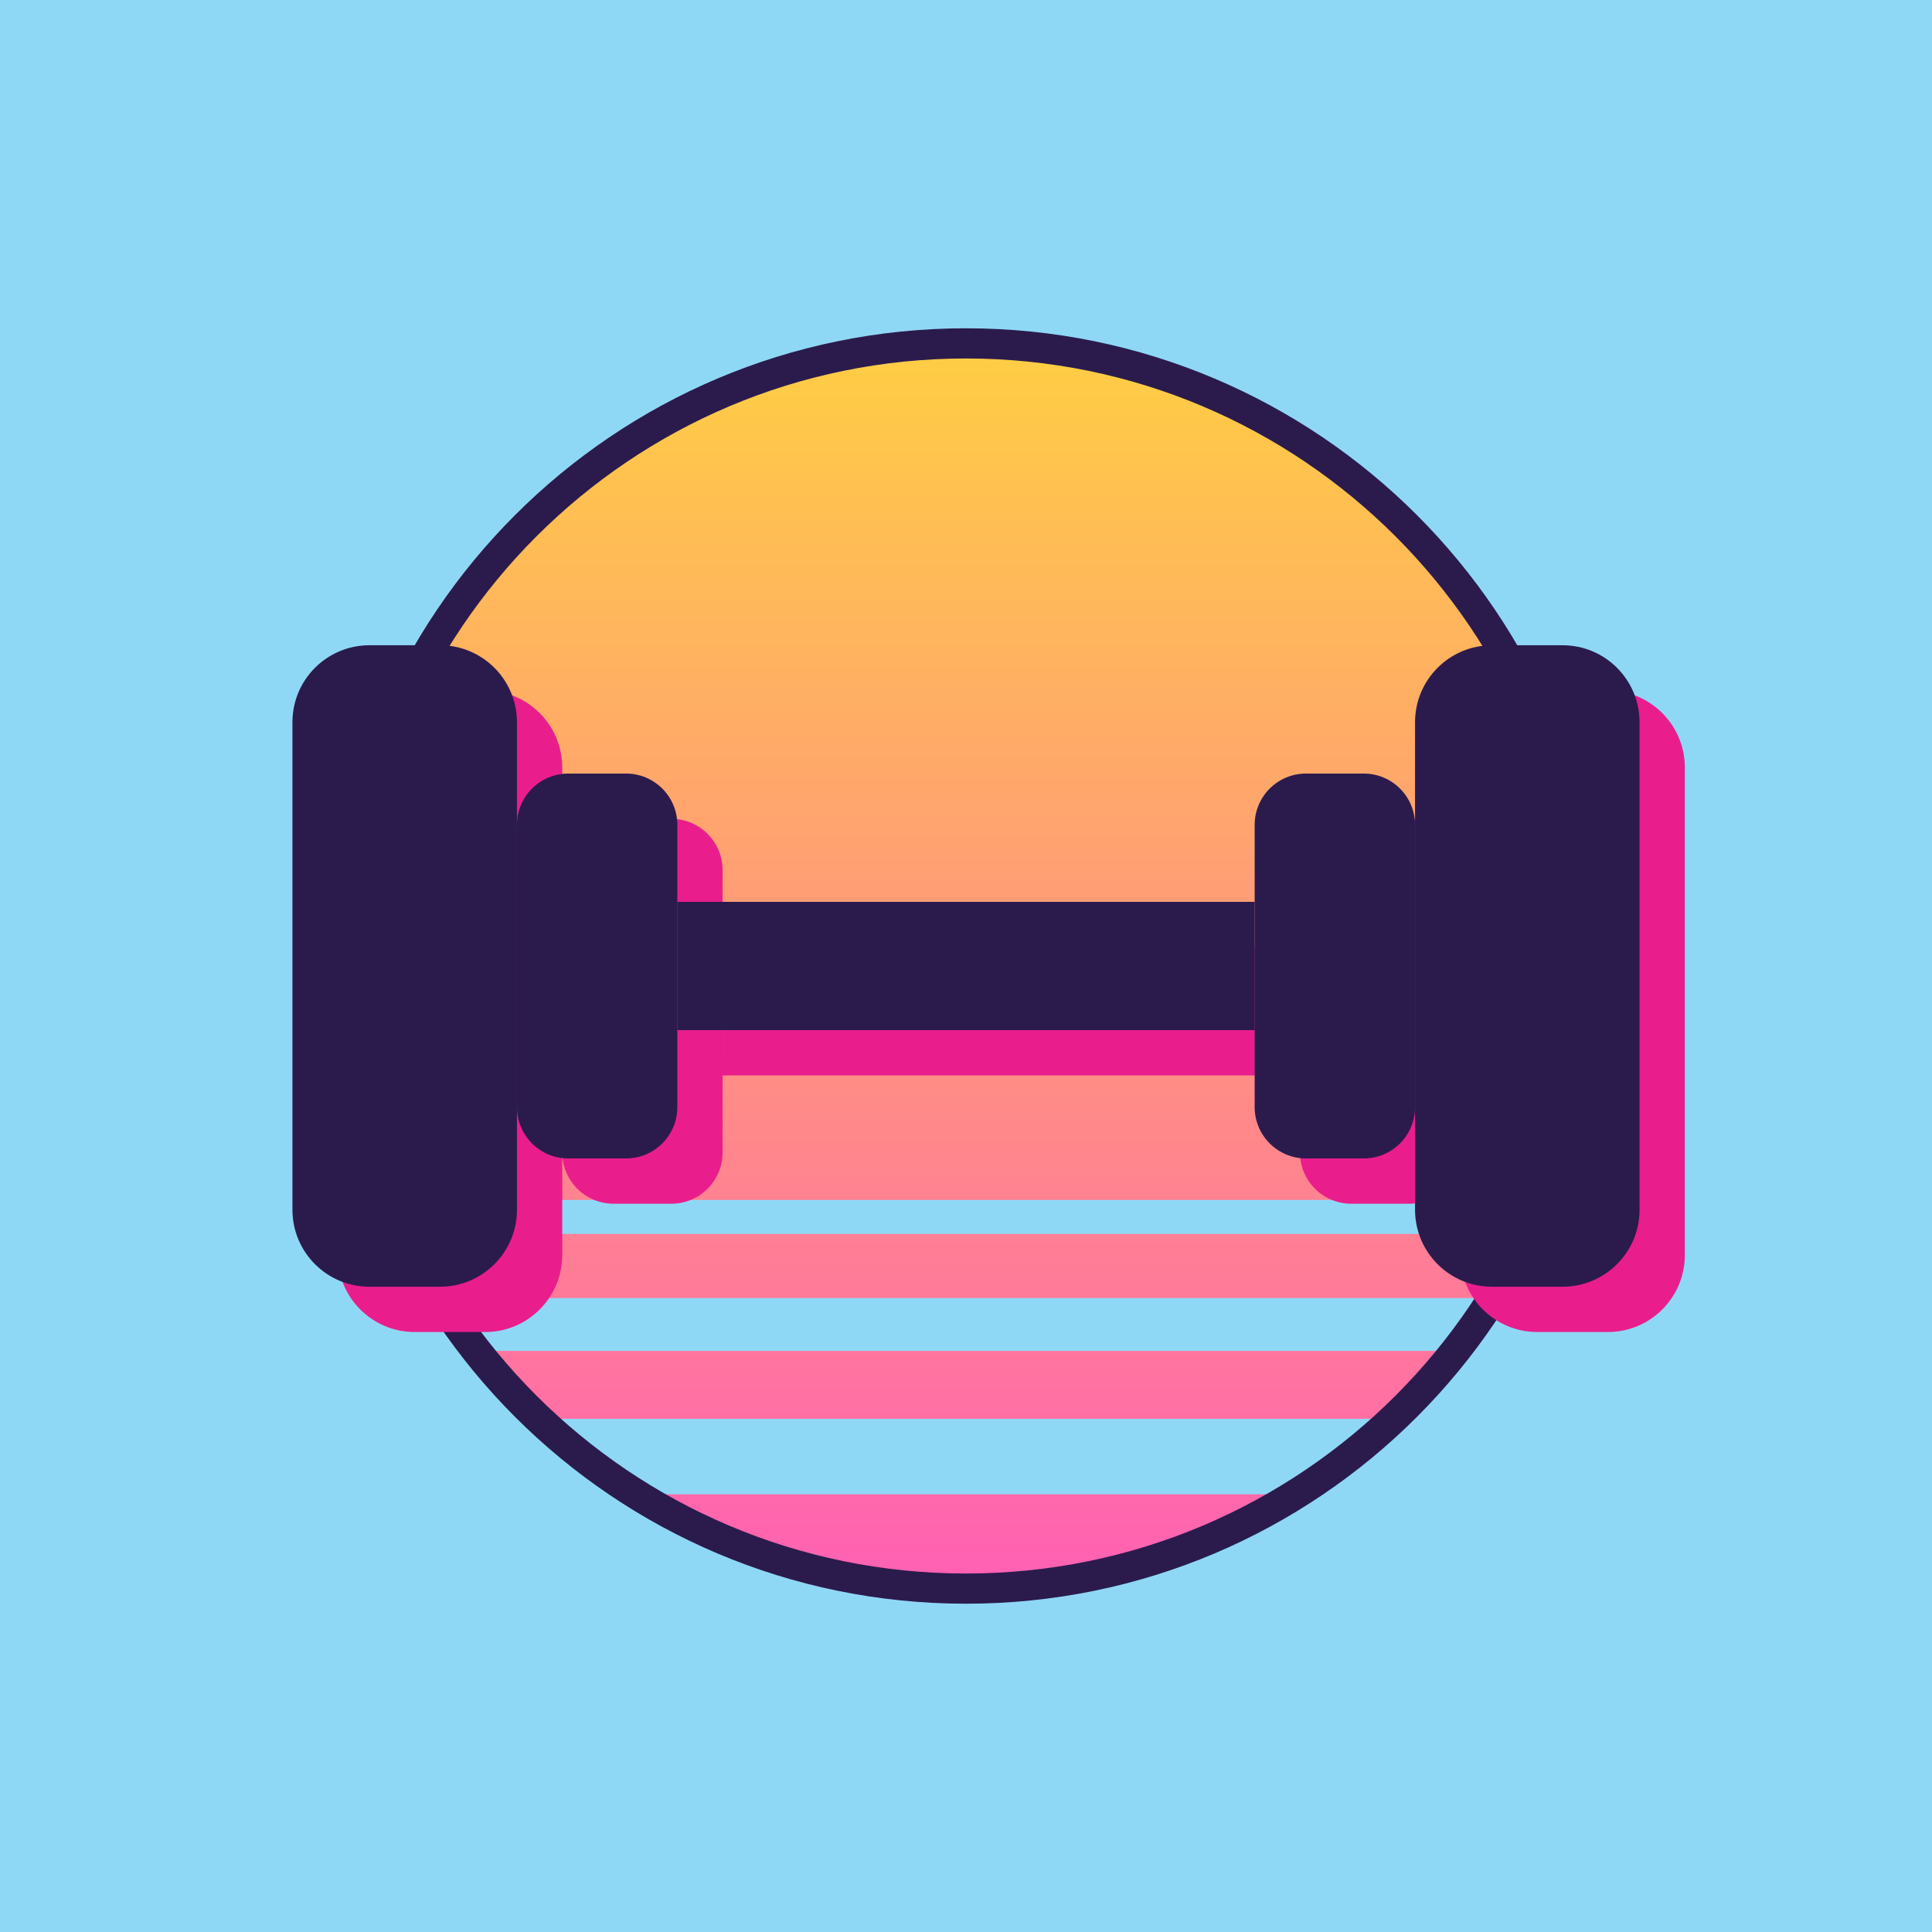
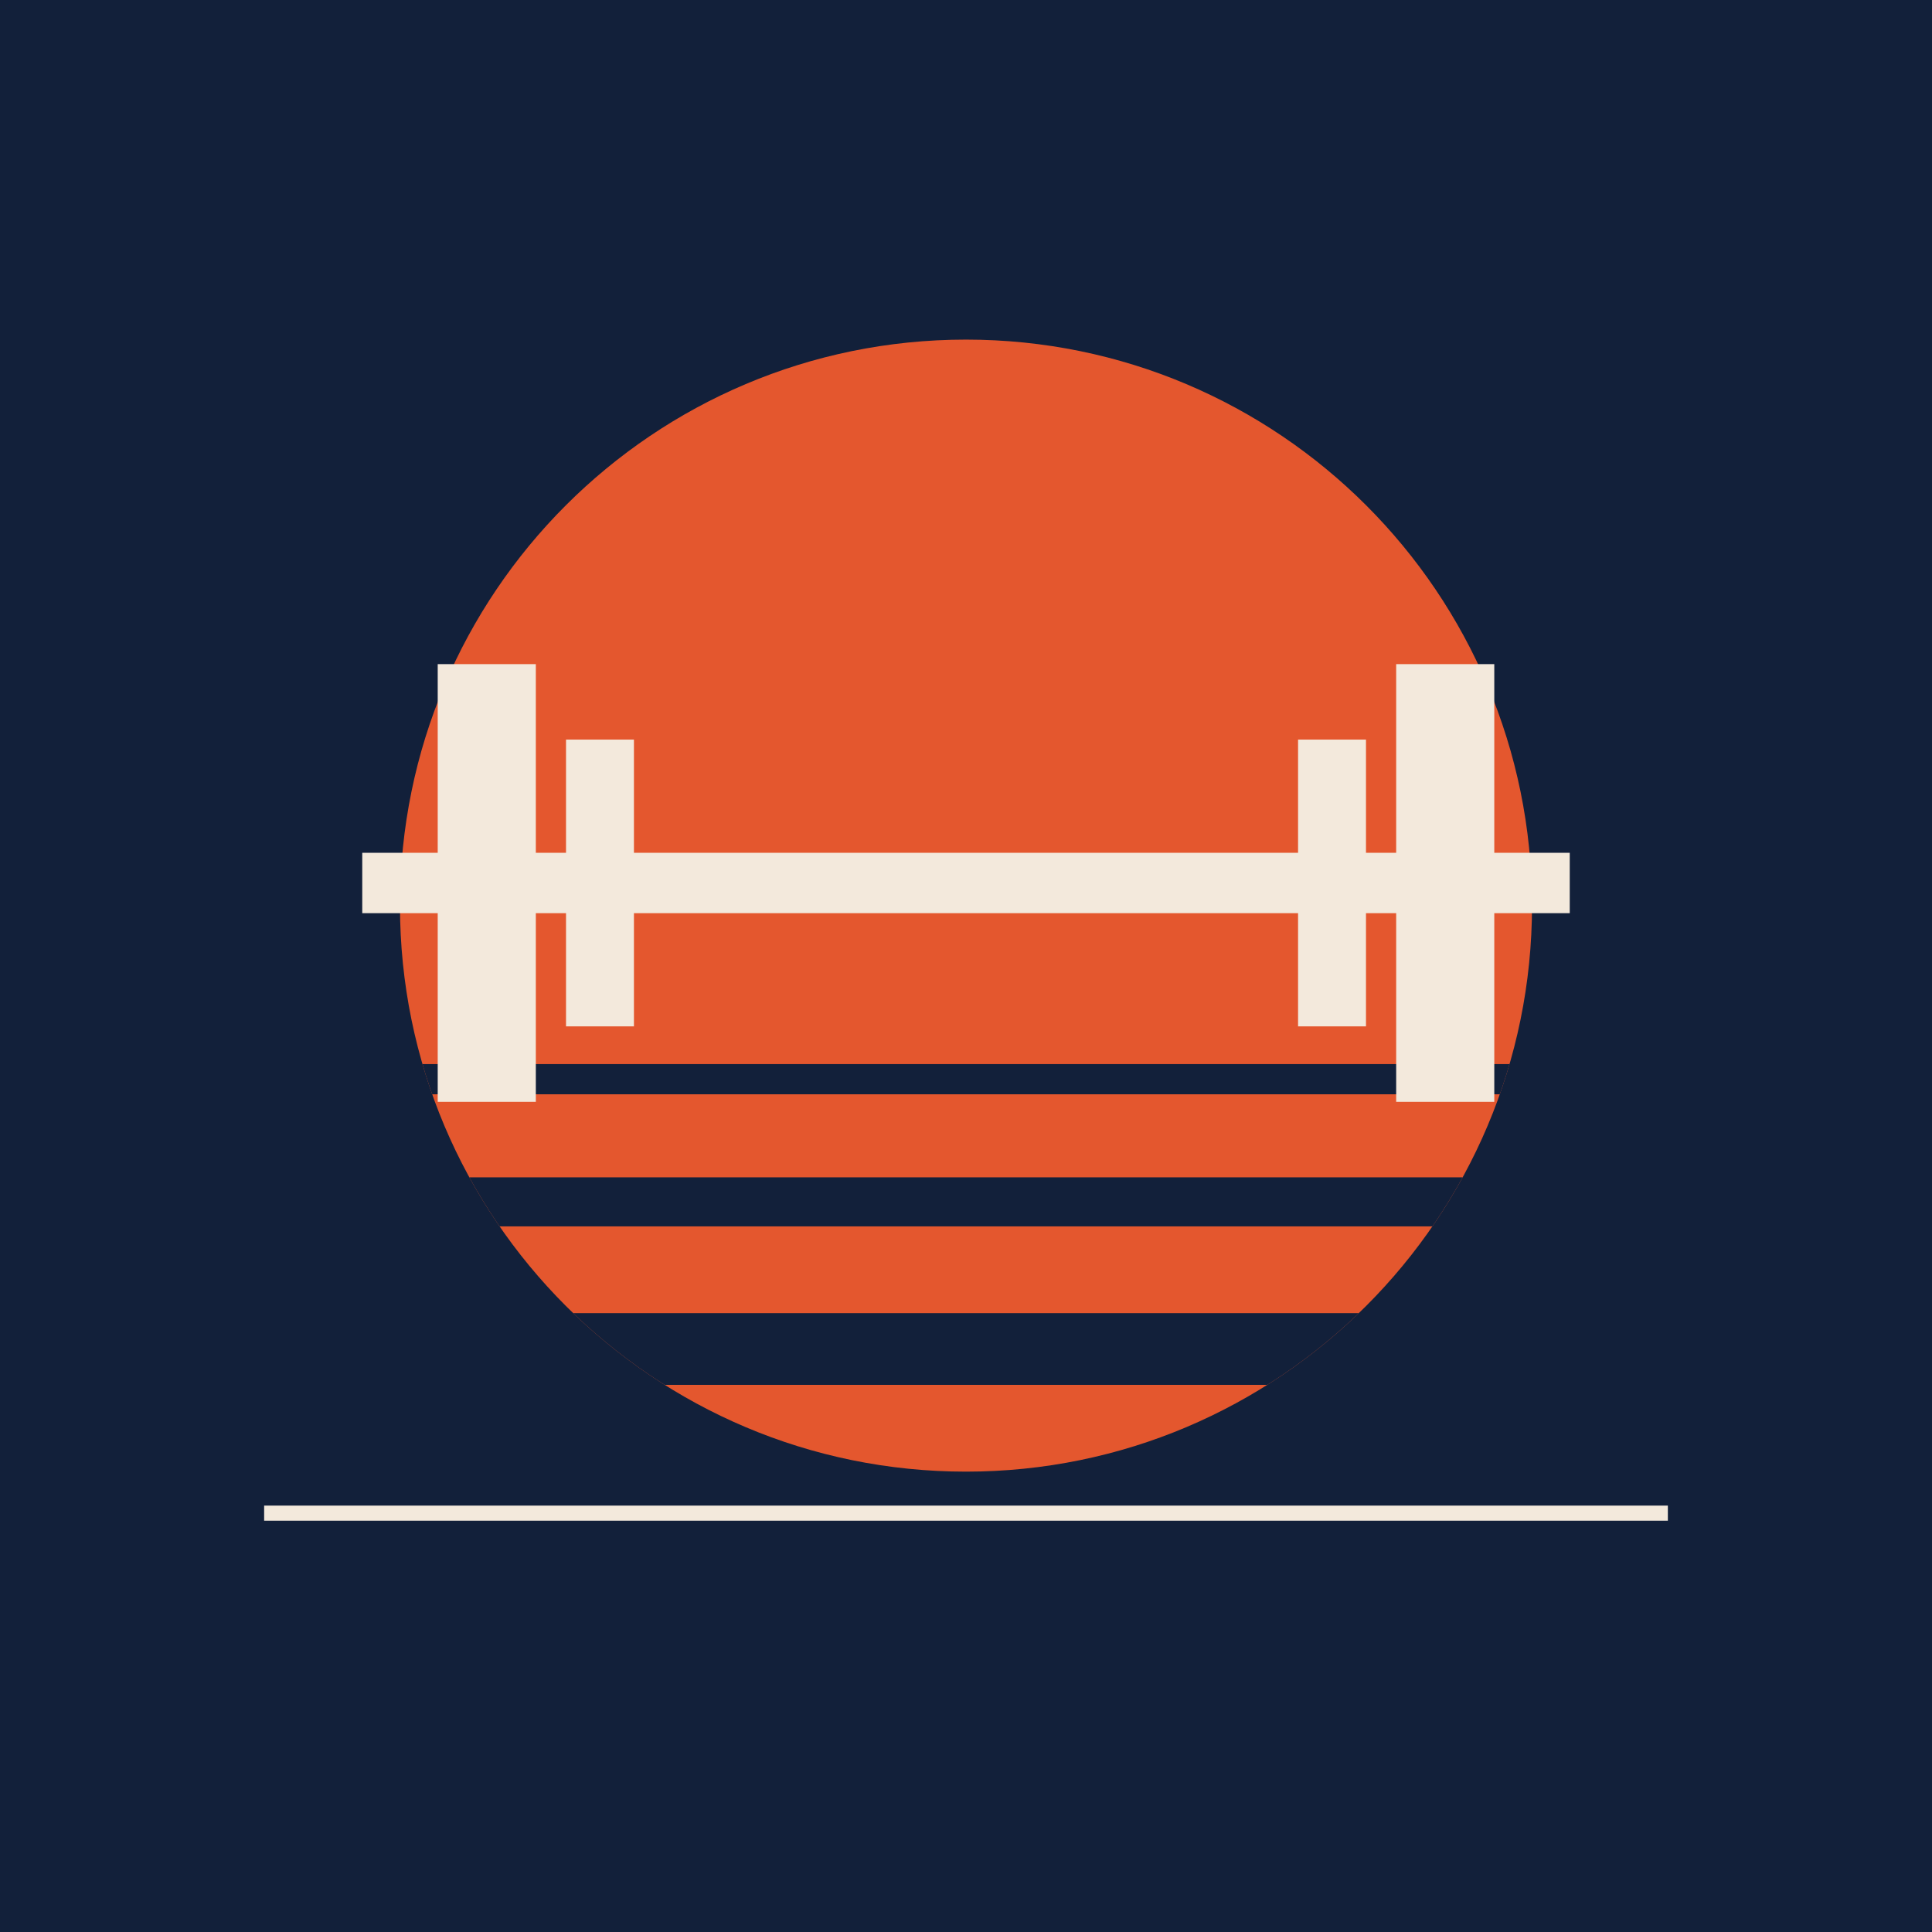
<svg xmlns="http://www.w3.org/2000/svg" viewBox="0 0 512 512" width="512" height="512">
  <defs>
-     <linearGradient id="sun" x1="0" y1="0" x2="0" y2="1">
-       <stop offset="0" stop-color="#ffd23f" />
-       <stop offset="1" stop-color="#ff5cb8" />
-     </linearGradient>
    <clipPath id="disc">
-       <circle cx="256" cy="256" r="165" />
+       <circle cx="256" cy="240" r="150" />
    </clipPath>
  </defs>
-   <rect width="512" height="512" fill="#8fd8f5" />
+   <rect width="512" height="512" fill="#12203a" />
  <g transform="translate(256 256) scale(1) translate(-256 -256)">
    <g clip-path="url(#disc)">
-       <rect x="80" y="80" width="352" height="352" fill="url(#sun)" />
-       <rect x="80" y="318" width="352" height="9" fill="#8fd8f5" />
-       <rect x="80" y="344" width="352" height="14" fill="#8fd8f5" />
-       <rect x="80" y="376" width="352" height="20" fill="#8fd8f5" />
+       <rect x="100" y="90" width="312" height="300" fill="#e4572e" />
+       <rect x="100" y="282" width="312" height="8" fill="#12203a" />
+       <rect x="100" y="312" width="312" height="13" fill="#12203a" />
+       <rect x="100" y="348" width="312" height="19" fill="#12203a" />
    </g>
-     <circle cx="256" cy="256" r="165" fill="none" stroke="#2b1b4d" stroke-width="8" />
-     <g fill="#e91e8c">
-       <g transform="translate(268 268) scale(17) translate(-12 -12)">
-         <rect x="1.5" y="7" width="3.5" height="10" rx="1.2" />
-         <rect x="5" y="9" width="2.5" height="6" rx="0.8" />
-         <rect x="7.5" y="11" width="9" height="2" />
-         <rect x="16.5" y="9" width="2.5" height="6" rx="0.8" />
-         <rect x="19" y="7" width="3.5" height="10" rx="1.2" />
-       </g>
-     </g>
-     <g fill="#2b1b4d">
-       <g transform="translate(256 256) scale(17) translate(-12 -12)">
-         <rect x="1.5" y="7" width="3.5" height="10" rx="1.2" />
-         <rect x="5" y="9" width="2.5" height="6" rx="0.8" />
-         <rect x="7.5" y="11" width="9" height="2" />
-         <rect x="16.5" y="9" width="2.5" height="6" rx="0.8" />
-         <rect x="19" y="7" width="3.5" height="10" rx="1.2" />
-       </g>
+     <rect x="70" y="399" width="372" height="4" fill="#f3e9dc" />
+     <g fill="#f3e9dc">
+       <rect x="96" y="226" width="320" height="16" />
+       <rect x="116" y="176" width="26" height="116" />
+       <rect x="150" y="196" width="18" height="76" />
+       <rect x="344" y="196" width="18" height="76" />
+       <rect x="370" y="176" width="26" height="116" />
    </g>
  </g>
</svg>
